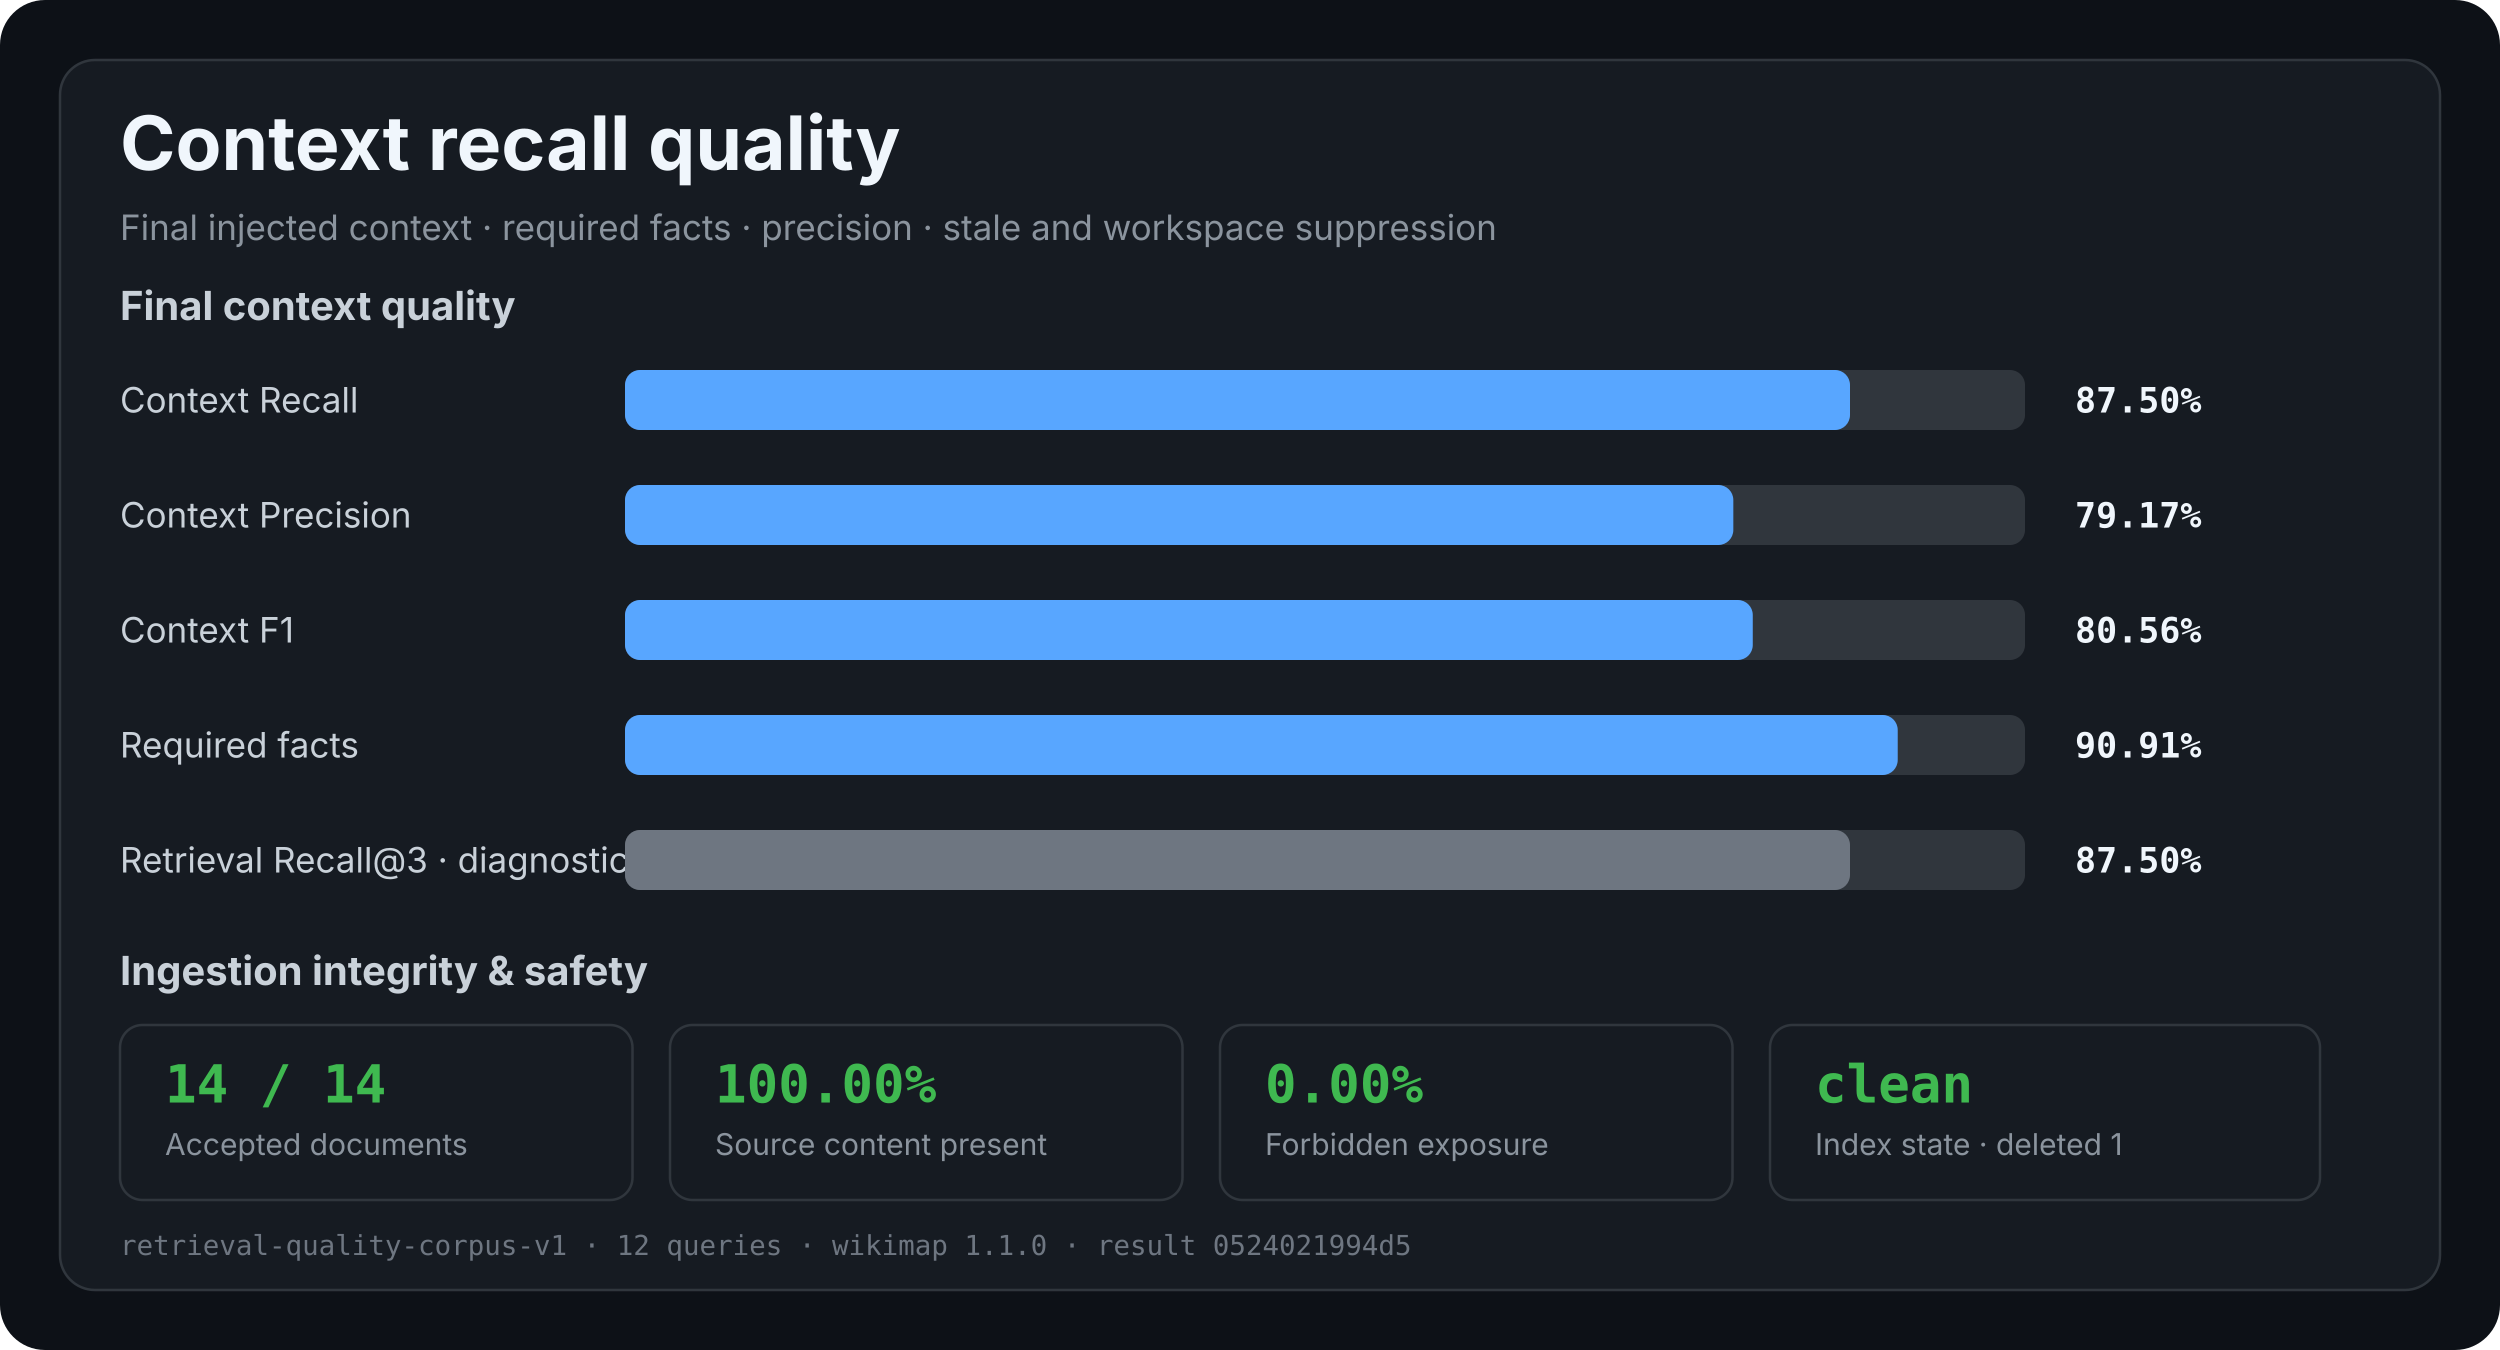
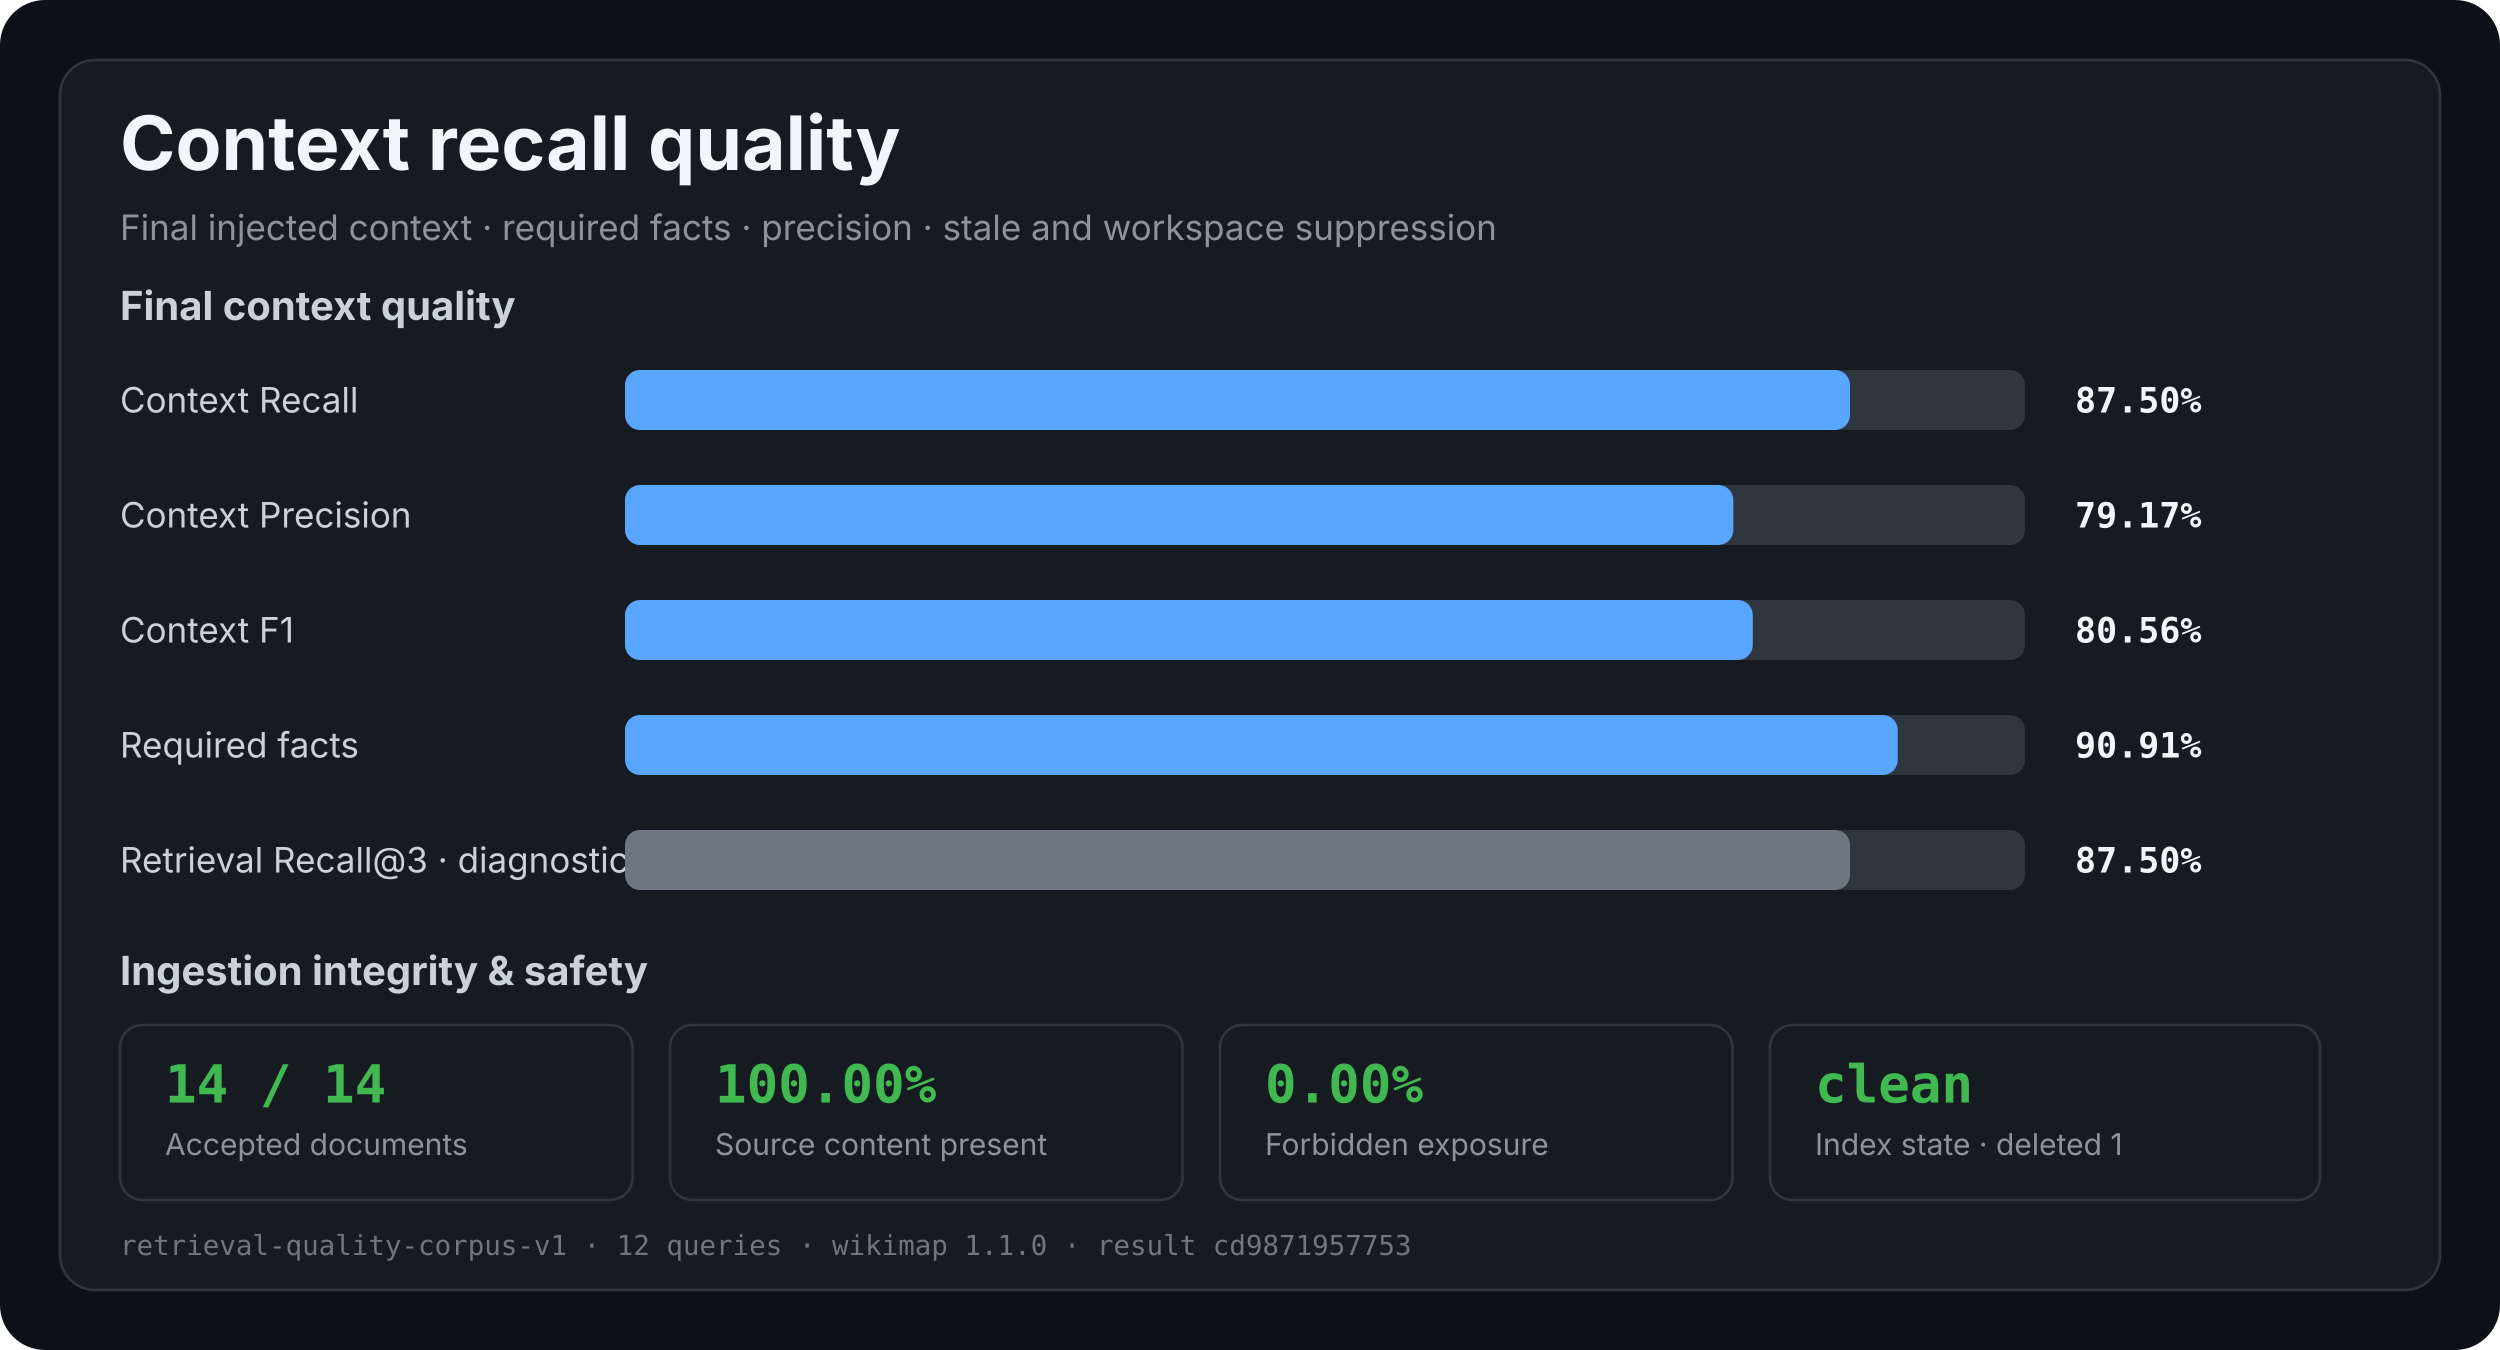
<svg xmlns="http://www.w3.org/2000/svg" width="1000" height="540" viewBox="0 0 1000 540" role="img" aria-labelledby="title desc">
  <style>
  .bg { fill: #0d1117; }
  .panel { fill: #161b22; stroke: #30363d; stroke-width: 1; }
  .title { fill: #f0f6fc; font: 700 30px -apple-system,BlinkMacSystemFont,"Segoe UI",sans-serif; }
  .subtitle { fill: #8b949e; font: 14px -apple-system,BlinkMacSystemFont,"Segoe UI",sans-serif; }
  .section { fill: #c9d1d9; font: 700 16px -apple-system,BlinkMacSystemFont,"Segoe UI",sans-serif; }
  .label { fill: #c9d1d9; font: 14px -apple-system,BlinkMacSystemFont,"Segoe UI",sans-serif; }
  .value { fill: #f0f6fc; font: 700 14px ui-monospace,SFMono-Regular,Consolas,monospace; }
  .track { fill: #30363d; }
  .bar { fill: #58a6ff; }
  .diagnostic-bar { fill: #6e7681; }
  .card-value { fill: #3fb950; font: 700 21px ui-monospace,SFMono-Regular,Consolas,monospace; }
  .card-label { fill: #8b949e; font: 12px -apple-system,BlinkMacSystemFont,"Segoe UI",sans-serif; }
  .footer { fill: #6e7681; font: 11px ui-monospace,SFMono-Regular,Consolas,monospace; }
</style>
  <rect width="1000" height="540" rx="18" class="bg" />
  <rect x="24" y="24" width="952" height="492" rx="14" class="panel" />
  <text x="48" y="68" class="title">Context recall quality</text>
  <text x="48" y="96" class="subtitle">Final injected context · required facts · precision · stale and workspace suppression</text>
  <text x="48" y="128" class="section">Final context quality</text>
  <text x="48" y="165" class="label">Context Recall</text>
  <rect x="250" y="148" width="560" height="24" rx="6" class="track" />
  <rect x="250" y="148" width="490.00" height="24" rx="6" class="bar" />
  <text x="830" y="165" class="value">87.50%</text>
  <text x="48" y="211" class="label">Context Precision</text>
  <rect x="250" y="194" width="560" height="24" rx="6" class="track" />
  <rect x="250" y="194" width="443.33" height="24" rx="6" class="bar" />
  <text x="830" y="211" class="value">79.17%</text>
  <text x="48" y="257" class="label">Context F1</text>
  <rect x="250" y="240" width="560" height="24" rx="6" class="track" />
  <rect x="250" y="240" width="451.11" height="24" rx="6" class="bar" />
  <text x="830" y="257" class="value">80.56%</text>
  <text x="48" y="303" class="label">Required facts</text>
  <rect x="250" y="286" width="560" height="24" rx="6" class="track" />
  <rect x="250" y="286" width="509.09" height="24" rx="6" class="bar" />
  <text x="830" y="303" class="value">90.91%</text>
  <text x="48" y="349" class="label">Retrieval Recall@3 · diagnostic</text>
  <rect x="250" y="332" width="560" height="24" rx="6" class="track" />
  <rect x="250" y="332" width="490.00" height="24" rx="6" class="diagnostic-bar" />
  <text x="830" y="349" class="value">87.50%</text>
  <text x="48" y="394" class="section">Ingestion integrity &amp; safety</text>
  <rect x="48" y="410" width="205" height="70" rx="9" class="panel" />
  <text x="66" y="441" class="card-value">14 / 14</text>
  <text x="66" y="462" class="card-label">Accepted documents</text>
  <rect x="268" y="410" width="205" height="70" rx="9" class="panel" />
  <text x="286" y="441" class="card-value">100.00%</text>
  <text x="286" y="462" class="card-label">Source content present</text>
  <rect x="488" y="410" width="205" height="70" rx="9" class="panel" />
  <text x="506" y="441" class="card-value">0.00%</text>
  <text x="506" y="462" class="card-label">Forbidden exposure</text>
  <rect x="708" y="410" width="220" height="70" rx="9" class="panel" />
  <text x="726" y="441" class="card-value">clean</text>
  <text x="726" y="462" class="card-label">Index state · deleted 1</text>
-   <text x="48" y="502" class="footer">retrieval-quality-corpus-v1 · 12 queries · wikimap 1.1.0 · result 0524021994d5</text>
+   <text x="48" y="502" class="footer">retrieval-quality-corpus-v1 · 12 queries · wikimap 1.1.0 · result cd9871957753</text>
</svg>
